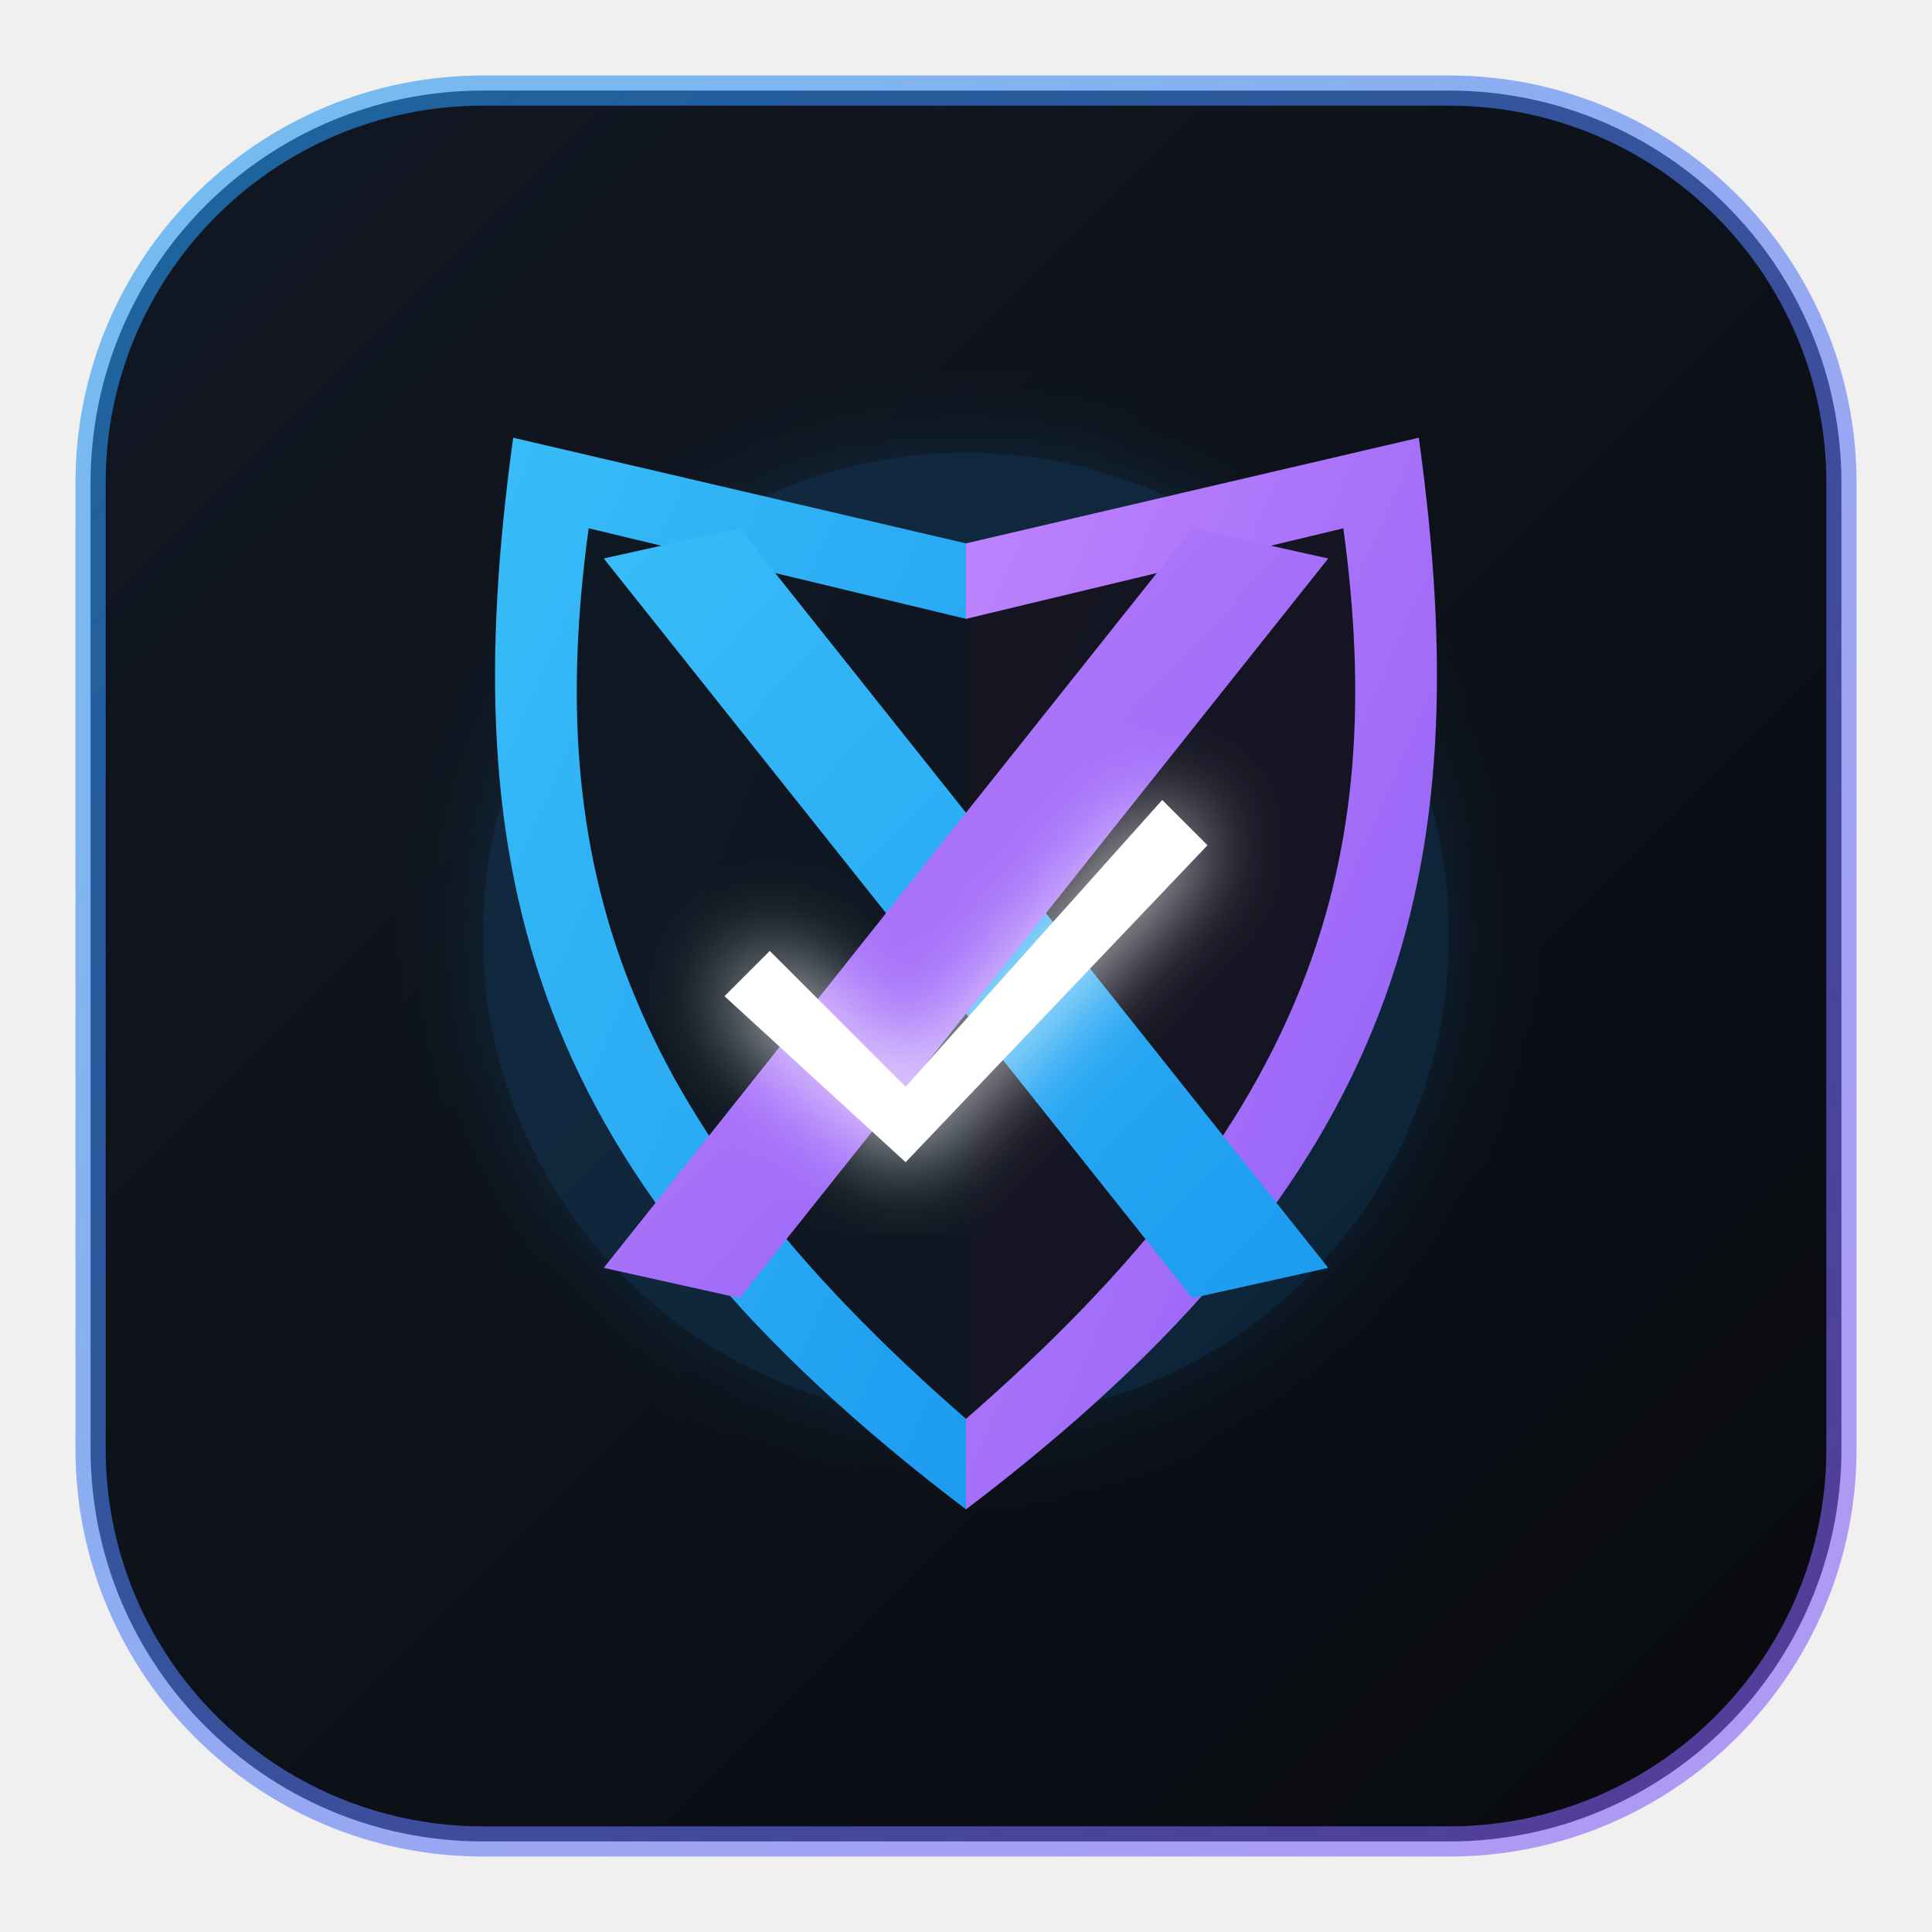
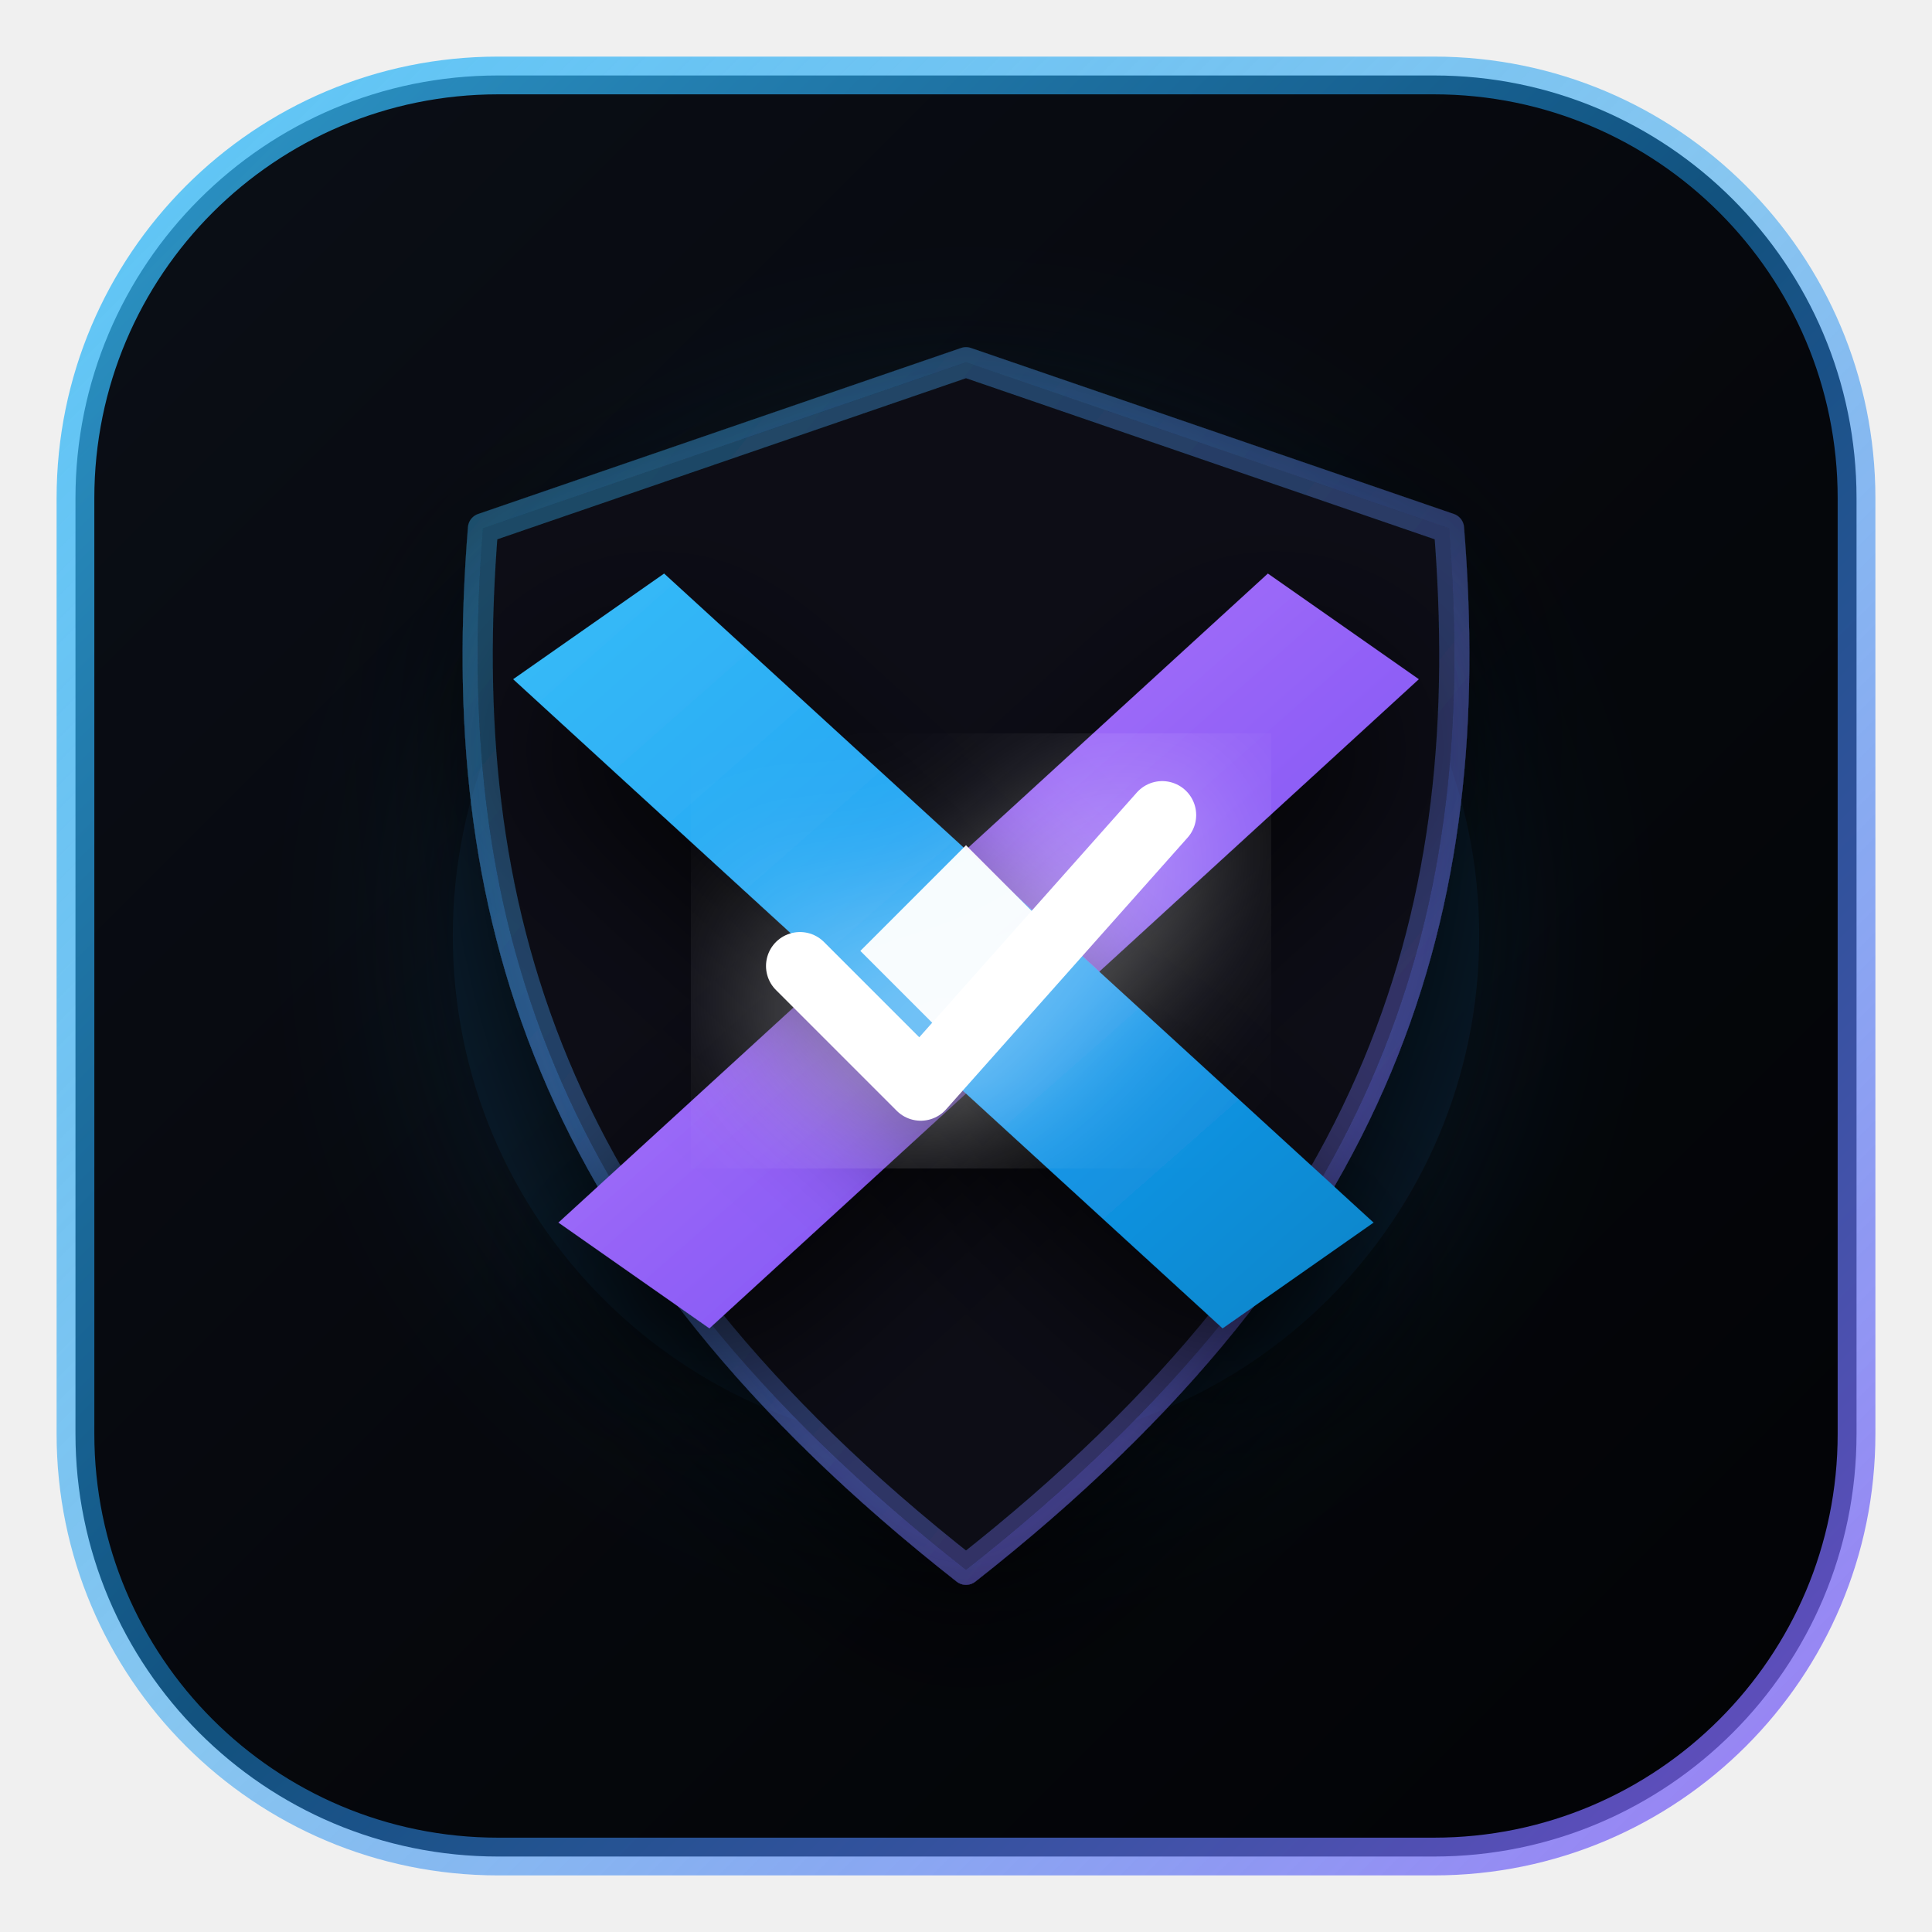
<svg xmlns="http://www.w3.org/2000/svg" viewBox="0 0 128 128" width="128" height="128">
  <defs>
    <linearGradient id="bgGrad" x1="0%" y1="0%" x2="100%" y2="100%">
-       <stop offset="0%" stop-color="#121824" />
-       <stop offset="100%" stop-color="#080a0e" />
+       <stop offset="0%" stop-color="#0b0f17" />
+       <stop offset="50%" stop-color="#06080d" />
+       <stop offset="100%" stop-color="#020305" />
    </linearGradient>
    <linearGradient id="borderGrad" x1="0%" y1="0%" x2="100%" y2="100%">
-       <stop offset="0%" stop-color="#1d9bf0" stop-opacity="0.6" />
-       <stop offset="100%" stop-color="#8b5cf6" stop-opacity="0.6" />
+       <stop offset="0%" stop-color="#38bdf8" stop-opacity="0.8" />
+       <stop offset="50%" stop-color="#1d9bf0" stop-opacity="0.5" />
+       <stop offset="100%" stop-color="#8b5cf6" stop-opacity="0.8" />
    </linearGradient>
-     <linearGradient id="leftWing" x1="0%" y1="0%" x2="100%" y2="100%">
+     <linearGradient id="cyanBlade" x1="0%" y1="0%" x2="100%" y2="100%">
      <stop offset="0%" stop-color="#38bdf8" />
-       <stop offset="100%" stop-color="#1d9bf0" />
+       <stop offset="60%" stop-color="#1d9bf0" />
+       <stop offset="100%" stop-color="#0284c7" />
    </linearGradient>
-     <linearGradient id="rightWing" x1="0%" y1="0%" x2="100%" y2="100%">
+     <linearGradient id="violetBlade" x1="0%" y1="0%" x2="100%" y2="100%">
      <stop offset="0%" stop-color="#c084fc" />
-       <stop offset="100%" stop-color="#8b5cf6" />
+       <stop offset="60%" stop-color="#8b5cf6" />
+       <stop offset="100%" stop-color="#6d28d9" />
    </linearGradient>
-     <filter id="glow" x="-20%" y="-20%" width="140%" height="140%">
-       <feGaussianBlur stdDeviation="3" result="blur" />
+     <linearGradient id="shieldRim" x1="0%" y1="0%" x2="100%" y2="100%">
+       <stop offset="0%" stop-color="#38bdf8" stop-opacity="0.35" />
+       <stop offset="100%" stop-color="#8b5cf6" stop-opacity="0.35" />
+     </linearGradient>
+     <filter id="softGlow" x="-30%" y="-30%" width="160%" height="160%">
+       <feGaussianBlur stdDeviation="6" result="blur" />
      <feComposite in="SourceGraphic" in2="blur" operator="over" />
    </filter>
+     <filter id="emblemShadow" x="-20%" y="-20%" width="140%" height="140%">
+       <feDropShadow dx="0" dy="4" stdDeviation="5" flood-color="#000000" flood-opacity="0.75" />
+     </filter>
  </defs>
-   <rect x="6" y="6" width="116" height="116" rx="26" fill="url(#bgGrad)" stroke="url(#borderGrad)" stroke-width="2" />
-   <circle cx="64" cy="62" r="32" fill="#1d9bf0" opacity="0.16" filter="url(#glow)" />
-   <path d="M64 36 L34 29 C30 58 35 78 64 100 Z" fill="url(#leftWing)" />
-   <path d="M64 36 L94 29 C98 58 93 78 64 100 Z" fill="url(#rightWing)" />
-   <path d="M64 41 L39 35 C36 57 41 74 64 94 C87 74 92 57 89 35 Z" fill="#0d1017" opacity="0.95" />
-   <path d="M40 37 L49 35 L88 84 L79 86 Z" fill="url(#leftWing)" />
-   <path d="M88 37 L79 35 L40 84 L49 86 Z" fill="url(#rightWing)" />
-   <path d="M51 63 L60 72 L77 53 L80 56 L60 77 L48 66 Z" fill="#ffffff" filter="url(#glow)" />
+   <rect x="5" y="5" width="118" height="118" rx="28" fill="url(#bgGrad)" stroke="url(#borderGrad)" stroke-width="2.5" />
+   <circle cx="64" cy="62" r="34" fill="#1d9bf0" opacity="0.14" filter="url(#softGlow)" />
+   <path d="M64 24 L96 35 C98 60 92 82 64 104 C36 82 30 60 32 35 Z" fill="#0b0f17" stroke="url(#shieldRim)" stroke-width="2" stroke-linejoin="round" filter="url(#emblemShadow)" />
+   <path d="M84 38 L94 45 L47 88 L37 81 Z" fill="url(#violetBlade)" filter="url(#emblemShadow)" />
+   <path d="M44 38 L34 45 L81 88 L91 81 Z" fill="url(#cyanBlade)" filter="url(#emblemShadow)" />
+   <polygon points="64,56 71,63 64,70 57,63" fill="#ffffff" opacity="0.95" />
+   <path d="M53 64 L61 72 L77 54" fill="none" stroke="#ffffff" stroke-width="4.5" stroke-linecap="round" stroke-linejoin="round" filter="url(#softGlow)" />
</svg>
